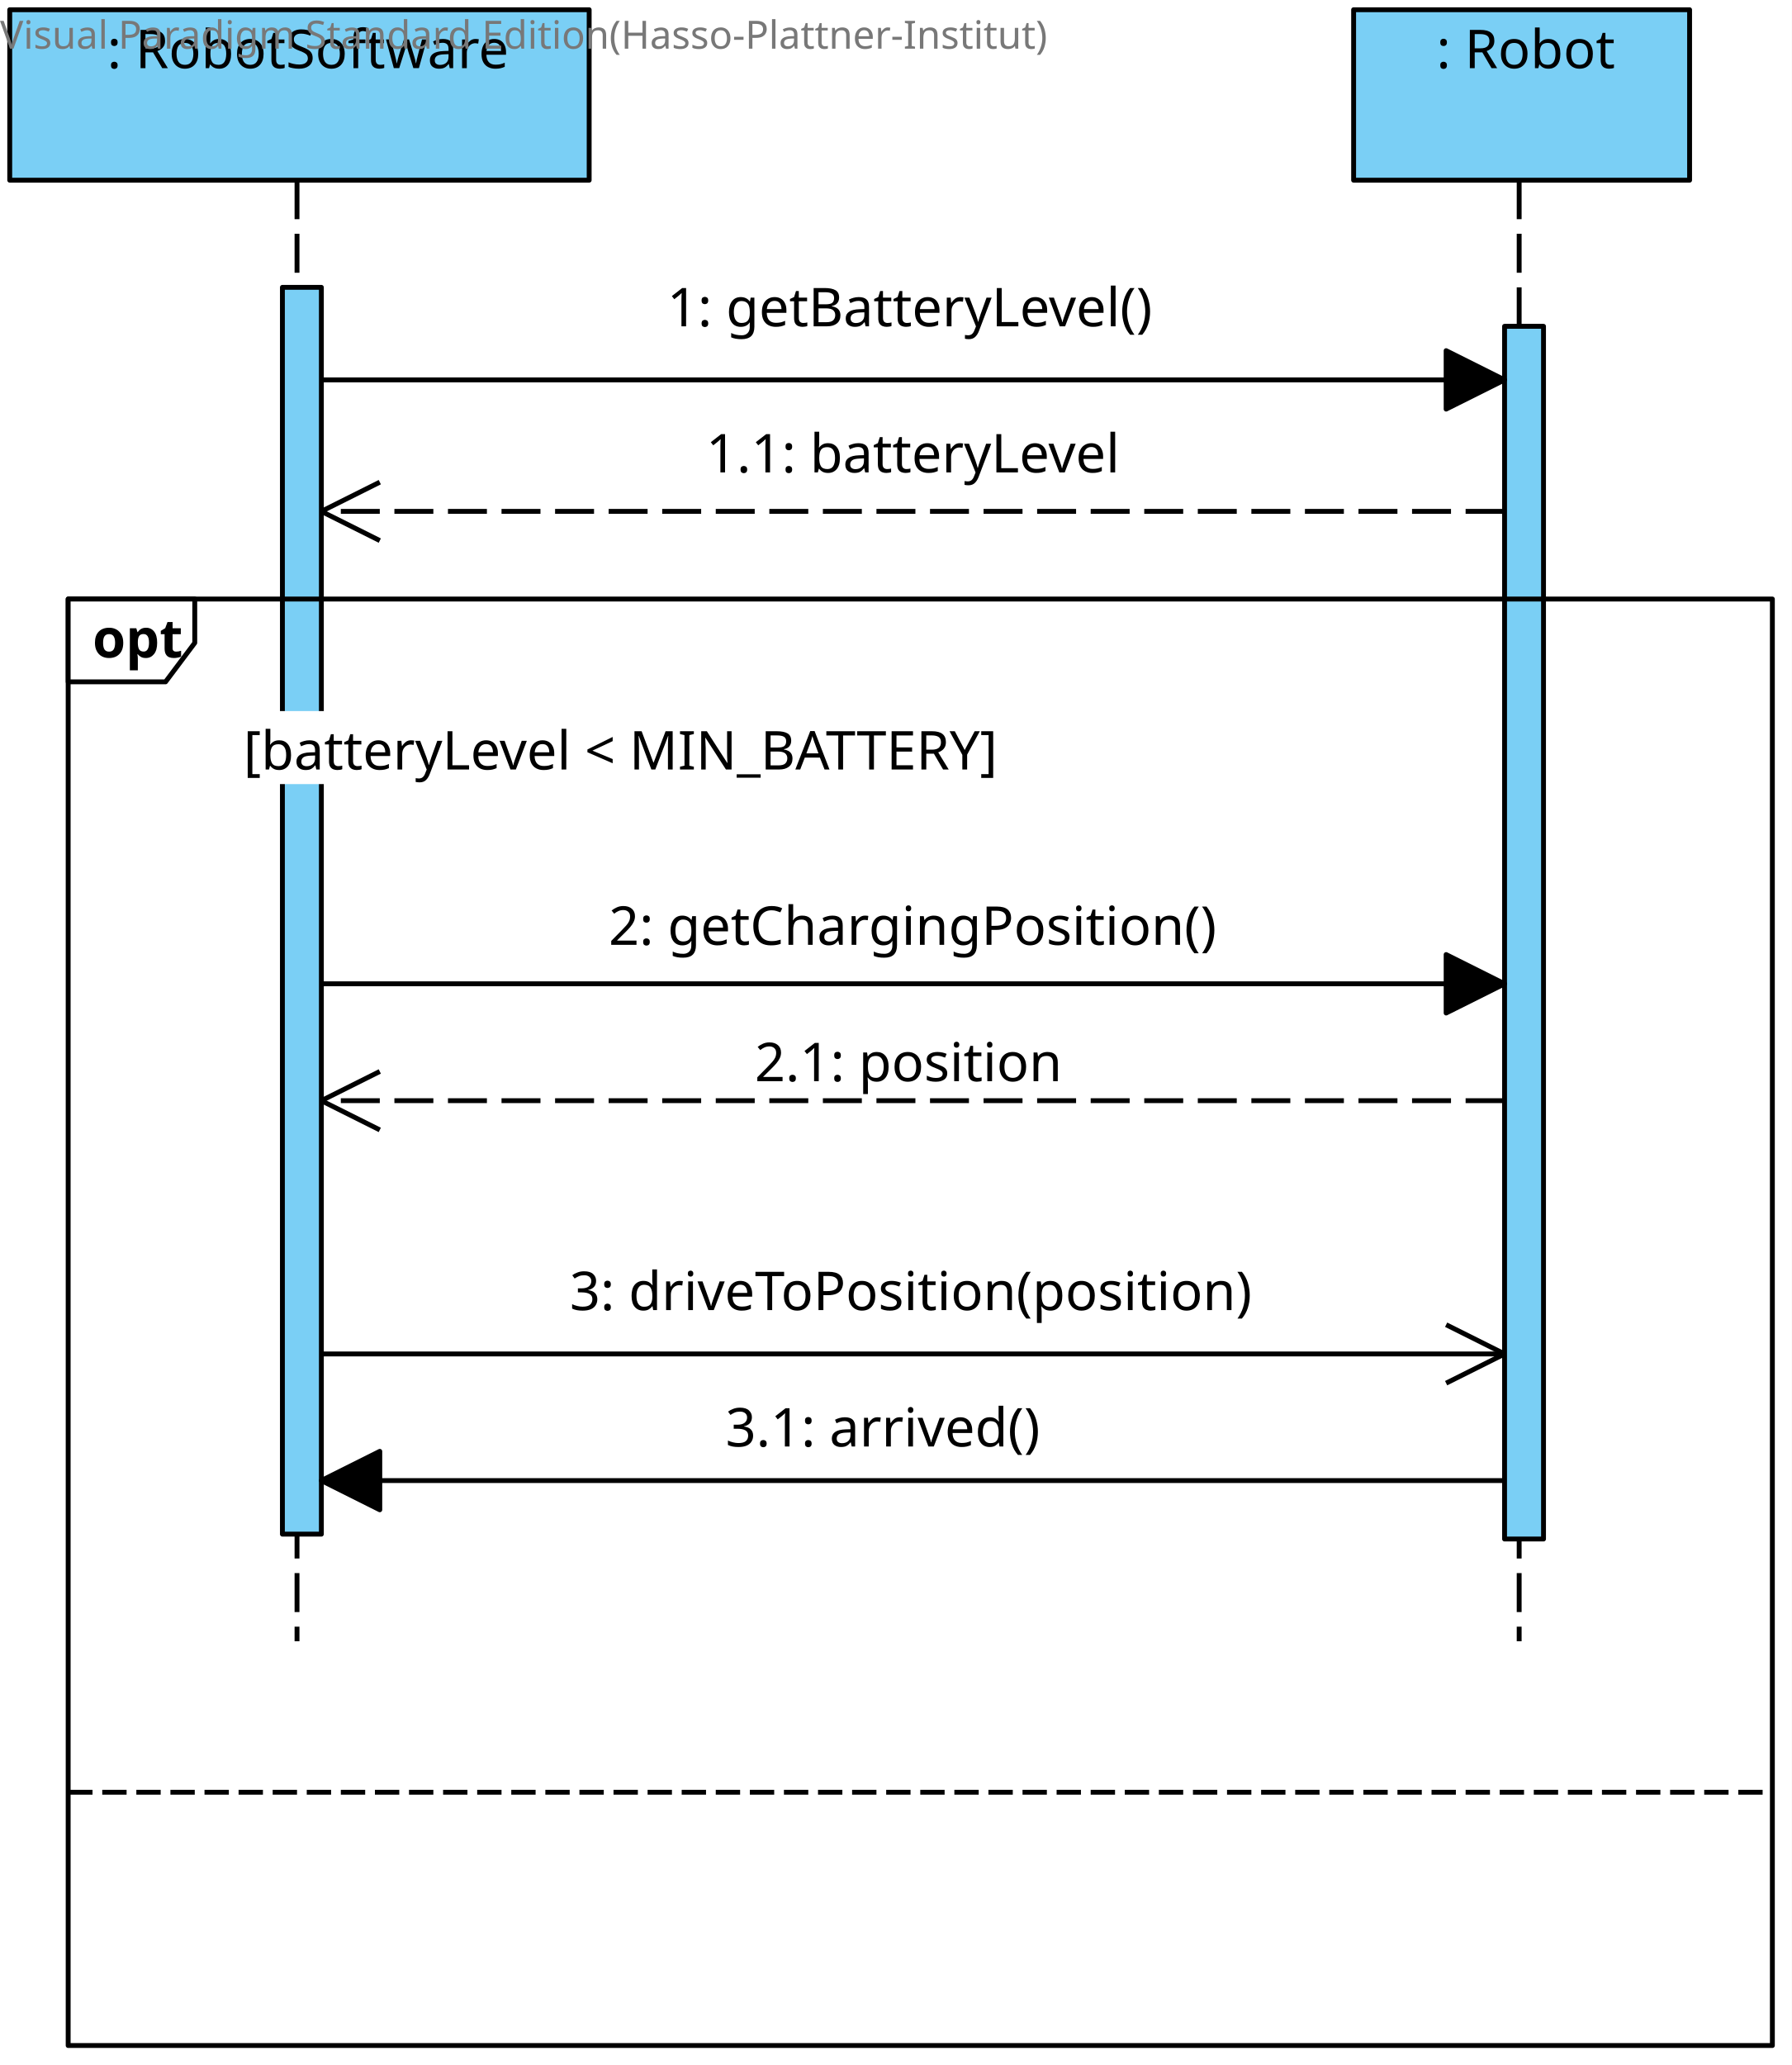
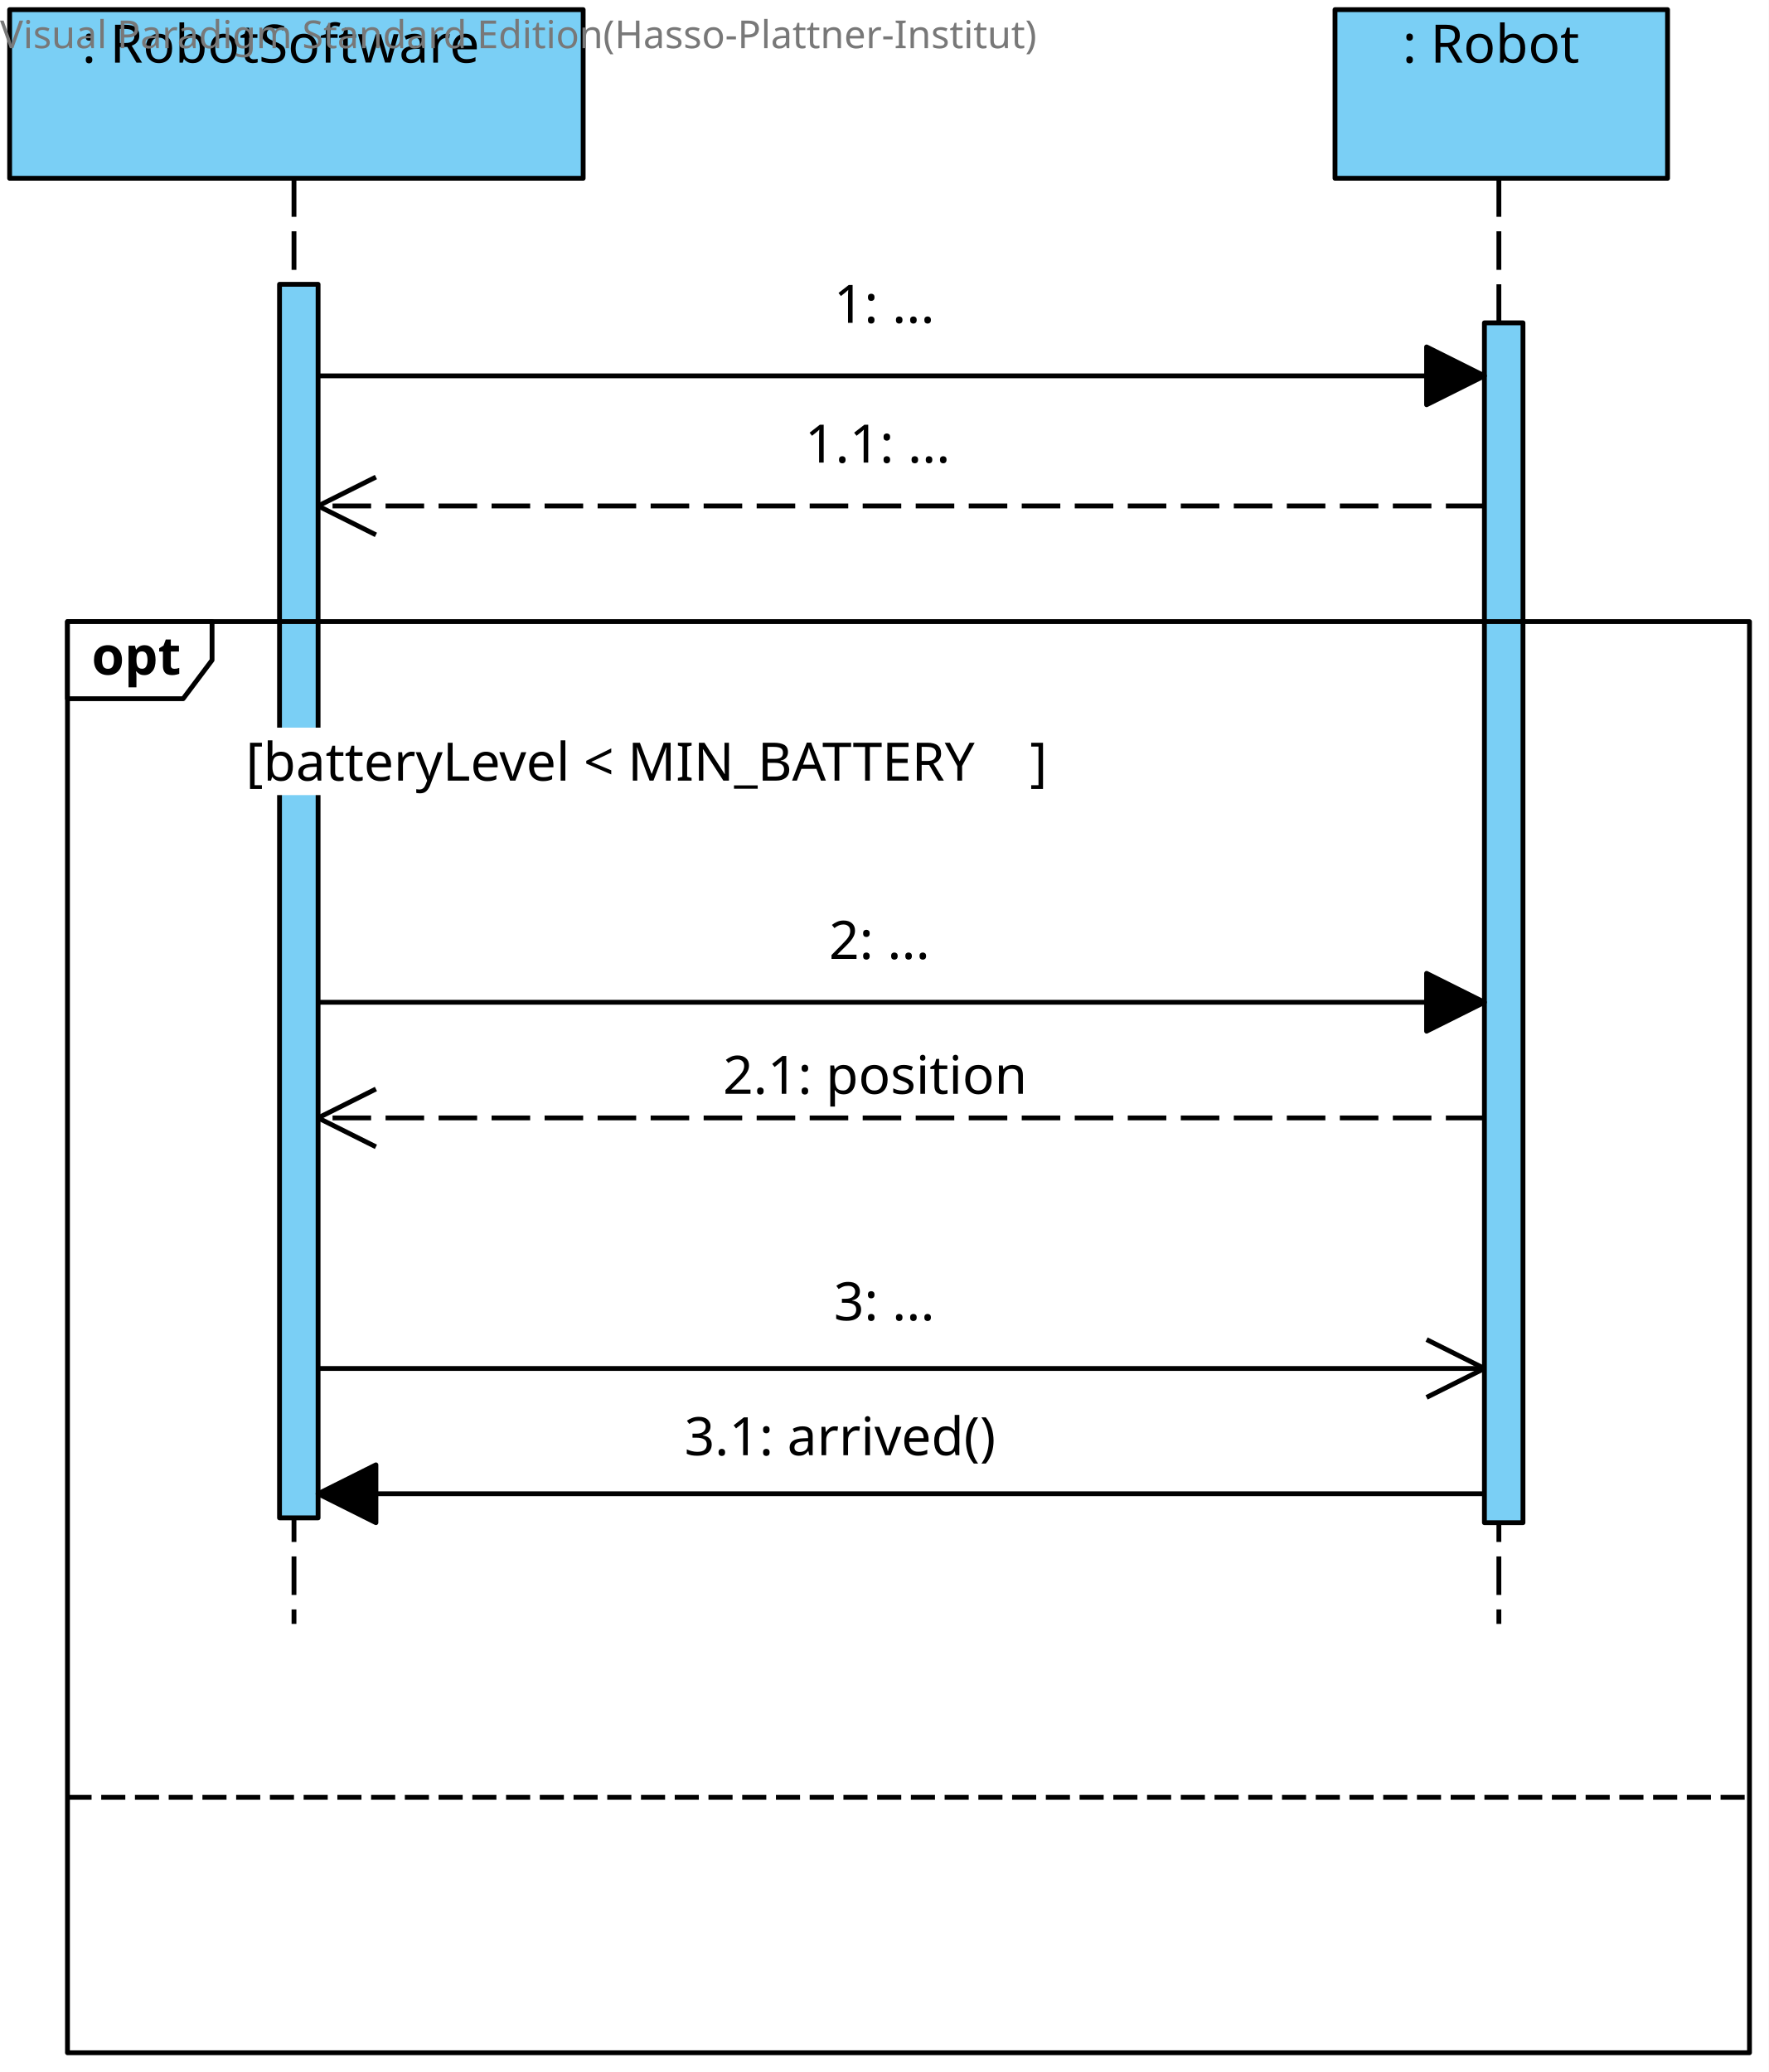
- <svg xmlns="http://www.w3.org/2000/svg" fill-opacity="0" color-rendering="auto" color-interpolation="auto" text-rendering="auto" stroke="rgb(0,0,0)" stroke-linecap="square" width="368" stroke-miterlimit="10" shape-rendering="auto" stroke-opacity="0" fill="rgb(0,0,0)" stroke-dasharray="none" font-weight="normal" stroke-width="1" height="424" font-family="'Dialog'" font-style="normal" stroke-linejoin="miter" font-size="12" stroke-dashoffset="0" image-rendering="auto">
+ <svg xmlns="http://www.w3.org/2000/svg" fill-opacity="0" color-rendering="auto" color-interpolation="auto" text-rendering="auto" stroke="rgb(0,0,0)" stroke-linecap="square" width="367" stroke-miterlimit="10" shape-rendering="auto" stroke-opacity="0" fill="rgb(0,0,0)" stroke-dasharray="none" font-weight="normal" stroke-width="1" height="430" font-family="'Dialog'" font-style="normal" stroke-linejoin="miter" font-size="12" stroke-dashoffset="0" image-rendering="auto">
  <defs id="genericDefs" />
  <g>
    <defs id="defs1">
      <clipPath clipPathUnits="userSpaceOnUse" id="clipPath1">
        <path d="M-7 -7 L131 -7 L131 346 L-7 346 L-7 -7 Z" />
      </clipPath>
      <clipPath clipPathUnits="userSpaceOnUse" id="clipPath2">
        <path d="M-7 -7 L81 -7 L81 346 L-7 346 L-7 -7 Z" />
      </clipPath>
      <clipPath clipPathUnits="userSpaceOnUse" id="clipPath3">
        <path d="M-7 -7 L19 -7 L19 267 L-7 267 L-7 -7 Z" />
      </clipPath>
      <clipPath clipPathUnits="userSpaceOnUse" id="clipPath4">
        <path d="M-7 -7 L19 -7 L19 260 L-7 260 L-7 -7 Z" />
      </clipPath>
      <clipPath clipPathUnits="userSpaceOnUse" id="clipPath5">
-         <path d="M-7 -7 L361 -7 L361 308 L-7 308 L-7 -7 Z" />
+         <path d="M-7 -7 L360 -7 L360 308 L-7 308 L-7 -7 Z" />
      </clipPath>
      <clipPath clipPathUnits="userSpaceOnUse" id="clipPath6">
-         <path d="M-7 -7 L-7 308 L361 308 L361 -7 Z" />
+         <path d="M222 22 L222 36 L38 36 L38 22 ZM-7 -7 L-7 308 L360 308 L360 -7 Z" />
      </clipPath>
      <clipPath clipPathUnits="userSpaceOnUse" id="clipPath7">
-         <path d="M0 0 L0 18 L27 18 L27 0 Z" />
+         <path d="M0 0 L0 17 L31 17 L31 0 Z" />
      </clipPath>
      <clipPath clipPathUnits="userSpaceOnUse" id="clipPath8">
-         <path d="M-7 -7 L361 -7 L361 62 L-7 62 L-7 -7 Z" />
+         <path d="M-7 -7 L360 -7 L360 63 L-7 63 L-7 -7 Z" />
      </clipPath>
      <clipPath clipPathUnits="userSpaceOnUse" id="clipPath9">
-         <path d="M0 0 L0 4 L350 4 L350 0 Z" />
+         <path d="M0 0 L0 4 L349 4 L349 0 Z" />
      </clipPath>
      <clipPath clipPathUnits="userSpaceOnUse" id="clipPath10">
-         <path d="M-7 -7 L361 -7 L361 239 L-7 239 L-7 -7 Z" />
+         <path d="M-7 -7 L360 -7 L360 239 L-7 239 L-7 -7 Z" />
      </clipPath>
      <clipPath clipPathUnits="userSpaceOnUse" id="clipPath11">
-         <path d="M0 0 L0 15 L169 15 L169 0 Z" />
+         <path d="M0 0 L0 14 L205 14 L205 0 Z" />
      </clipPath>
      <clipPath clipPathUnits="userSpaceOnUse" id="clipPath12">
-         <path d="M-70 -15 L140 -15 L140 30 L-70 30 L-70 -15 Z" />
+         <path d="M-70 -14 L140 -14 L140 28 L-70 28 L-70 -14 Z" />
      </clipPath>
      <clipPath clipPathUnits="userSpaceOnUse" id="clipPath13">
-         <path d="M-120 -15 L240 -15 L240 30 L-120 30 L-120 -15 Z" />
+         <path d="M-120 -14 L240 -14 L240 28 L-120 28 L-120 -14 Z" />
      </clipPath>
      <clipPath clipPathUnits="userSpaceOnUse" id="clipPath14">
-         <path d="M0 0 L447 0 L447 204 L0 204 L0 0 Z" />
+         <path d="M0 0 L346 0 L346 104 L0 104 L0 0 Z" />
      </clipPath>
      <clipPath clipPathUnits="userSpaceOnUse" id="clipPath15">
        <path d="M-82 -15 L164 -15 L164 30 L-82 30 L-82 -15 Z" />
      </clipPath>
      <clipPath clipPathUnits="userSpaceOnUse" id="clipPath16">
        <path d="M-156 -15 L312 -15 L312 30 L-156 30 L-156 -15 Z" />
      </clipPath>
      <clipPath clipPathUnits="userSpaceOnUse" id="clipPath17">
        <path d="M-80 -14 L160 -14 L160 28 L-80 28 L-80 -14 Z" />
      </clipPath>
      <clipPath clipPathUnits="userSpaceOnUse" id="clipPath18">
        <path d="M-138 -13 L276 -13 L276 26 L-138 26 L-138 -13 Z" />
      </clipPath>
      <clipPath clipPathUnits="userSpaceOnUse" id="clipPath19">
        <path d="M-101 -13 L202 -13 L202 26 L-101 26 L-101 -13 Z" />
      </clipPath>
      <clipPath clipPathUnits="userSpaceOnUse" id="clipPath20">
        <path d="M-116 -16 L232 -16 L232 32 L-116 32 L-116 -16 Z" />
      </clipPath>
    </defs>
    <g fill="white" text-rendering="geometricPrecision" fill-opacity="1" stroke-opacity="1" stroke="white">
-       <rect x="0" width="368" height="424" y="0" stroke="none" />
+       <rect x="0" width="367" height="430" y="0" stroke="none" />
    </g>
    <g font-size="11" transform="translate(2,2)" fill-opacity="1" fill="rgb(122,207,245)" text-rendering="geometricPrecision" font-family="sans-serif" stroke="rgb(122,207,245)" stroke-opacity="1">
      <rect x="0" width="119" height="35" y="0" clip-path="url(#clipPath1)" stroke="none" />
    </g>
    <g stroke-linecap="butt" font-size="11" transform="translate(2,2)" fill-opacity="1" fill="black" text-rendering="geometricPrecision" font-family="sans-serif" stroke-linejoin="round" stroke="black" stroke-opacity="1" stroke-miterlimit="0">
      <rect fill="none" x="0" width="119" height="35" y="0" clip-path="url(#clipPath1)" />
      <line clip-path="url(#clipPath1)" fill="none" x1="59" x2="59" y1="35" y2="335" stroke-linejoin="bevel" stroke-dasharray="8,3" />
    </g>
-     <g font-size="11" transform="translate(278,2)" fill-opacity="1" fill="rgb(122,207,245)" text-rendering="geometricPrecision" font-family="sans-serif" stroke="rgb(122,207,245)" stroke-opacity="1">
+     <g font-size="11" transform="translate(277,2)" fill-opacity="1" fill="rgb(122,207,245)" text-rendering="geometricPrecision" font-family="sans-serif" stroke="rgb(122,207,245)" stroke-opacity="1">
      <rect x="0" width="69" height="35" y="0" clip-path="url(#clipPath2)" stroke="none" />
    </g>
-     <g stroke-linecap="butt" font-size="11" transform="translate(278,2)" fill-opacity="1" fill="black" text-rendering="geometricPrecision" font-family="sans-serif" stroke-linejoin="round" stroke="black" stroke-opacity="1" stroke-miterlimit="0">
+     <g stroke-linecap="butt" font-size="11" transform="translate(277,2)" fill-opacity="1" fill="black" text-rendering="geometricPrecision" font-family="sans-serif" stroke-linejoin="round" stroke="black" stroke-opacity="1" stroke-miterlimit="0">
      <rect fill="none" x="0" width="69" height="35" y="0" clip-path="url(#clipPath2)" />
      <line clip-path="url(#clipPath2)" fill="none" x1="34" x2="34" y1="35" y2="335" stroke-linejoin="bevel" stroke-dasharray="8,3" />
    </g>
    <g font-size="11" transform="translate(58,59)" fill-opacity="1" fill="rgb(122,207,245)" text-rendering="geometricPrecision" font-family="sans-serif" stroke="rgb(122,207,245)" stroke-opacity="1">
      <rect x="0" width="8" height="256" y="0" clip-path="url(#clipPath3)" stroke="none" />
    </g>
    <g stroke-linecap="butt" font-size="11" transform="translate(58,59)" fill-opacity="1" fill="black" text-rendering="geometricPrecision" font-family="sans-serif" stroke-linejoin="round" stroke="black" stroke-opacity="1" stroke-miterlimit="0">
      <rect fill="none" x="0" width="8" height="256" y="0" clip-path="url(#clipPath3)" />
    </g>
-     <g font-size="11" transform="translate(309,67)" fill-opacity="1" fill="rgb(122,207,245)" text-rendering="geometricPrecision" font-family="sans-serif" stroke="rgb(122,207,245)" stroke-opacity="1">
+     <g font-size="11" transform="translate(308,67)" fill-opacity="1" fill="rgb(122,207,245)" text-rendering="geometricPrecision" font-family="sans-serif" stroke="rgb(122,207,245)" stroke-opacity="1">
      <rect x="0" width="8" height="249" y="0" clip-path="url(#clipPath4)" stroke="none" />
    </g>
-     <g stroke-linecap="butt" font-size="11" transform="translate(309,67)" fill-opacity="1" fill="black" text-rendering="geometricPrecision" font-family="sans-serif" stroke-linejoin="round" stroke="black" stroke-opacity="1" stroke-miterlimit="0">
+     <g stroke-linecap="butt" font-size="11" transform="translate(308,67)" fill-opacity="1" fill="black" text-rendering="geometricPrecision" font-family="sans-serif" stroke-linejoin="round" stroke="black" stroke-opacity="1" stroke-miterlimit="0">
      <rect fill="none" x="0" width="8" height="249" y="0" clip-path="url(#clipPath4)" />
    </g>
-     <g stroke-linecap="butt" font-size="11" transform="translate(14,123)" fill-opacity="1" fill="black" text-rendering="geometricPrecision" font-family="sans-serif" stroke-linejoin="round" stroke="black" font-weight="bold" stroke-opacity="1" stroke-miterlimit="0">
-       <rect fill="none" x="0" width="350" height="297" y="0" clip-path="url(#clipPath6)" />
+     <g stroke-linecap="butt" font-size="11" transform="translate(14,129)" fill-opacity="1" fill="black" text-rendering="geometricPrecision" font-family="sans-serif" stroke-linejoin="round" stroke="black" font-weight="bold" stroke-opacity="1" stroke-miterlimit="0">
+       <rect fill="none" x="0" width="349" height="297" y="0" clip-path="url(#clipPath6)" />
    </g>
-     <g font-size="11" transform="translate(14,123)" fill-opacity="1" fill="white" text-rendering="geometricPrecision" font-family="sans-serif" stroke="white" font-weight="bold" stroke-opacity="1">
-       <path d="M26 0 L26 9 L20 17 L0 17 L0 0 Z" stroke="none" clip-path="url(#clipPath6)" />
+     <g font-size="11" transform="translate(14,129)" fill-opacity="1" fill="white" text-rendering="geometricPrecision" font-family="sans-serif" stroke="white" font-weight="bold" stroke-opacity="1">
+       <path d="M30 0 L30 8 L24 16 L0 16 L0 0 Z" stroke="none" clip-path="url(#clipPath6)" />
    </g>
-     <g stroke-linecap="butt" font-size="11" transform="translate(14,123)" fill-opacity="1" fill="black" text-rendering="geometricPrecision" font-family="sans-serif" stroke-linejoin="round" stroke="black" font-weight="bold" stroke-opacity="1" stroke-miterlimit="0">
-       <path fill="none" d="M26 0 L26 9 L20 17 L0 17 L0 0 Z" clip-path="url(#clipPath6)" />
+     <g stroke-linecap="butt" font-size="11" transform="translate(14,129)" fill-opacity="1" fill="black" text-rendering="geometricPrecision" font-family="sans-serif" stroke-linejoin="round" stroke="black" font-weight="bold" stroke-opacity="1" stroke-miterlimit="0">
+       <path fill="none" d="M30 0 L30 8 L24 16 L0 16 L0 0 Z" clip-path="url(#clipPath6)" />
    </g>
-     <g font-size="11" transform="translate(14,123)" fill-opacity="1" fill="black" text-rendering="geometricPrecision" font-family="sans-serif" stroke="black" font-weight="bold" stroke-opacity="1">
-       <text x="5" xml:space="preserve" y="12" clip-path="url(#clipPath7)" stroke="none">opt</text>
+     <g font-size="11" transform="translate(14,129)" fill-opacity="1" fill="black" text-rendering="geometricPrecision" font-family="sans-serif" stroke="black" font-weight="bold" stroke-opacity="1">
+       <text x="5" xml:space="preserve" y="11" clip-path="url(#clipPath7)" stroke="none">opt</text>
    </g>
-     <g stroke-linecap="butt" font-size="11" transform="translate(14,141)" fill-opacity="1" fill="black" text-rendering="geometricPrecision" font-family="sans-serif" stroke-linejoin="bevel" stroke-dasharray="5,2" stroke="black" stroke-opacity="1" stroke-miterlimit="0">
-       <line y2="227" fill="none" x1="0" clip-path="url(#clipPath10)" x2="349" y1="227" />
+     <g stroke-linecap="butt" font-size="11" transform="translate(14,146)" fill-opacity="1" fill="black" text-rendering="geometricPrecision" font-family="sans-serif" stroke-linejoin="bevel" stroke-dasharray="5,2" stroke="black" stroke-opacity="1" stroke-miterlimit="0">
+       <line y2="227" fill="none" x1="0" clip-path="url(#clipPath10)" x2="348" y1="227" />
    </g>
-     <g font-size="11" transform="translate(42,146)" fill-opacity="1" fill="white" text-rendering="geometricPrecision" font-family="sans-serif" stroke="white" stroke-opacity="1">
-       <rect x="7" width="155" height="17" y="-1" clip-path="url(#clipPath11)" stroke="none" />
-       <text fill="black" x="8" xml:space="preserve" y="12" clip-path="url(#clipPath11)" stroke="none">[batteryLevel &lt; MIN_BATTERY]</text>
+     <g font-size="11" transform="translate(42,151)" fill-opacity="1" fill="white" text-rendering="geometricPrecision" font-family="sans-serif" stroke="white" stroke-opacity="1">
+       <rect x="8" width="188" height="16" y="-1" clip-path="url(#clipPath11)" stroke="none" />
+       <text fill="black" x="9" xml:space="preserve" y="11" clip-path="url(#clipPath11)" stroke="none">[batteryLevel &lt; MIN_BATTERY    ]</text>
    </g>
-     <g font-size="11" transform="translate(278,2)" fill-opacity="1" fill="black" text-rendering="geometricPrecision" font-family="sans-serif" stroke="black" stroke-opacity="1">
-       <text x="17" xml:space="preserve" y="12" clip-path="url(#clipPath12)" stroke="none">: Robot</text>
+     <g font-size="11" transform="translate(277,2)" fill-opacity="1" fill="black" text-rendering="geometricPrecision" font-family="sans-serif" stroke="black" stroke-opacity="1">
+       <text x="14" xml:space="preserve" y="11" clip-path="url(#clipPath12)" stroke="none">: Robot</text>
    </g>
    <g font-size="11" transform="translate(2,2)" fill-opacity="1" fill="black" text-rendering="geometricPrecision" font-family="sans-serif" stroke="black" stroke-opacity="1">
-       <text x="20" xml:space="preserve" y="12" clip-path="url(#clipPath13)" stroke="none">: RobotSoftware</text>
+       <text x="15" xml:space="preserve" y="11" clip-path="url(#clipPath13)" stroke="none">: RobotSoftware</text>
    </g>
-     <g stroke-linecap="butt" font-size="11" transform="translate(-34,-22)" fill-opacity="1" fill="black" text-rendering="geometricPrecision" font-family="sans-serif" stroke-linejoin="round" stroke="black" stroke-opacity="1">
-       <line y2="100" fill="none" x1="100" clip-path="url(#clipPath14)" x2="343" y1="100" />
-       <polygon points=" 343 100 331 94 331 106" clip-path="url(#clipPath14)" stroke="none" />
-       <polygon fill="none" points=" 343 100 331 94 331 106" clip-path="url(#clipPath14)" />
+     <g stroke-linecap="butt" font-size="11" transform="translate(16,28)" fill-opacity="1" fill="black" text-rendering="geometricPrecision" font-family="sans-serif" stroke-linejoin="round" stroke="black" stroke-opacity="1">
+       <line y2="50" fill="none" x1="50" clip-path="url(#clipPath14)" x2="292" y1="50" />
+       <polygon points=" 292 50 280 44 280 56" clip-path="url(#clipPath14)" stroke="none" />
+       <polygon fill="none" points=" 292 50 280 44 280 56" clip-path="url(#clipPath14)" />
    </g>
-     <g stroke-linecap="butt" font-size="11" transform="translate(-34,5)" fill-opacity="1" fill="black" text-rendering="geometricPrecision" font-family="sans-serif" stroke-linejoin="round" stroke-dasharray="8,3" stroke="black" stroke-opacity="1" stroke-miterlimit="0">
-       <line y2="100" fill="none" x1="343" clip-path="url(#clipPath14)" x2="100" y1="100" />
-       <line clip-path="url(#clipPath14)" fill="none" x1="100" x2="112" y1="100" y2="106" stroke-dasharray="none" stroke-miterlimit="10" />
-       <line clip-path="url(#clipPath14)" fill="none" x1="100" x2="112" y1="100" y2="94" stroke-dasharray="none" stroke-miterlimit="10" />
+     <g stroke-linecap="butt" font-size="11" transform="translate(16,55)" fill-opacity="1" fill="black" text-rendering="geometricPrecision" font-family="sans-serif" stroke-linejoin="round" stroke-dasharray="8,3" stroke="black" stroke-opacity="1" stroke-miterlimit="0">
+       <line y2="50" fill="none" x1="292" clip-path="url(#clipPath14)" x2="50" y1="50" />
+       <line clip-path="url(#clipPath14)" fill="none" x1="50" x2="62" y1="50" y2="56" stroke-dasharray="none" stroke-miterlimit="10" />
+       <line clip-path="url(#clipPath14)" fill="none" x1="50" x2="62" y1="50" y2="44" stroke-dasharray="none" stroke-miterlimit="10" />
    </g>
-     <g stroke-linecap="butt" font-size="11" transform="translate(-34,102)" fill-opacity="1" fill="black" text-rendering="geometricPrecision" font-family="sans-serif" stroke-linejoin="round" stroke="black" stroke-opacity="1">
-       <line y2="100" fill="none" x1="100" clip-path="url(#clipPath14)" x2="343" y1="100" />
-       <polygon points=" 343 100 331 94 331 106" clip-path="url(#clipPath14)" stroke="none" />
-       <polygon fill="none" points=" 343 100 331 94 331 106" clip-path="url(#clipPath14)" />
+     <g stroke-linecap="butt" font-size="11" transform="translate(16,158)" fill-opacity="1" fill="black" text-rendering="geometricPrecision" font-family="sans-serif" stroke-linejoin="round" stroke="black" stroke-opacity="1">
+       <line y2="50" fill="none" x1="50" clip-path="url(#clipPath14)" x2="292" y1="50" />
+       <polygon points=" 292 50 280 44 280 56" clip-path="url(#clipPath14)" stroke="none" />
+       <polygon fill="none" points=" 292 50 280 44 280 56" clip-path="url(#clipPath14)" />
    </g>
-     <g stroke-linecap="butt" font-size="11" transform="translate(-34,126)" fill-opacity="1" fill="black" text-rendering="geometricPrecision" font-family="sans-serif" stroke-linejoin="round" stroke-dasharray="8,3" stroke="black" stroke-opacity="1" stroke-miterlimit="0">
-       <line y2="100" fill="none" x1="343" clip-path="url(#clipPath14)" x2="100" y1="100" />
-       <line clip-path="url(#clipPath14)" fill="none" x1="100" x2="112" y1="100" y2="106" stroke-dasharray="none" stroke-miterlimit="10" />
-       <line clip-path="url(#clipPath14)" fill="none" x1="100" x2="112" y1="100" y2="94" stroke-dasharray="none" stroke-miterlimit="10" />
+     <g stroke-linecap="butt" font-size="11" transform="translate(16,182)" fill-opacity="1" fill="black" text-rendering="geometricPrecision" font-family="sans-serif" stroke-linejoin="round" stroke-dasharray="8,3" stroke="black" stroke-opacity="1" stroke-miterlimit="0">
+       <line y2="50" fill="none" x1="292" clip-path="url(#clipPath14)" x2="50" y1="50" />
+       <line clip-path="url(#clipPath14)" fill="none" x1="50" x2="62" y1="50" y2="56" stroke-dasharray="none" stroke-miterlimit="10" />
+       <line clip-path="url(#clipPath14)" fill="none" x1="50" x2="62" y1="50" y2="44" stroke-dasharray="none" stroke-miterlimit="10" />
    </g>
-     <g stroke-linecap="butt" font-size="11" transform="translate(-34,178)" fill-opacity="1" fill="black" text-rendering="geometricPrecision" font-family="sans-serif" stroke-linejoin="round" stroke="black" stroke-opacity="1">
-       <line y2="100" fill="none" x1="100" clip-path="url(#clipPath14)" x2="343" y1="100" />
-       <line y2="94" fill="none" x1="343" clip-path="url(#clipPath14)" x2="331" y1="100" />
-       <line y2="106" fill="none" x1="343" clip-path="url(#clipPath14)" x2="331" y1="100" />
+     <g stroke-linecap="butt" font-size="11" transform="translate(16,234)" fill-opacity="1" fill="black" text-rendering="geometricPrecision" font-family="sans-serif" stroke-linejoin="round" stroke="black" stroke-opacity="1">
+       <line y2="50" fill="none" x1="50" clip-path="url(#clipPath14)" x2="292" y1="50" />
+       <line y2="44" fill="none" x1="292" clip-path="url(#clipPath14)" x2="280" y1="50" />
+       <line y2="56" fill="none" x1="292" clip-path="url(#clipPath14)" x2="280" y1="50" />
    </g>
-     <g stroke-linecap="butt" font-size="11" transform="translate(-34,204)" fill-opacity="1" fill="black" text-rendering="geometricPrecision" font-family="sans-serif" stroke-linejoin="round" stroke="black" stroke-opacity="1">
-       <line y2="100" fill="none" x1="343" clip-path="url(#clipPath14)" x2="100" y1="100" />
-       <polygon points=" 100 100 112 106 112 94" clip-path="url(#clipPath14)" stroke="none" />
-       <polygon fill="none" points=" 100 100 112 106 112 94" clip-path="url(#clipPath14)" />
+     <g stroke-linecap="butt" font-size="11" transform="translate(16,260)" fill-opacity="1" fill="black" text-rendering="geometricPrecision" font-family="sans-serif" stroke-linejoin="round" stroke="black" stroke-opacity="1">
+       <line y2="50" fill="none" x1="292" clip-path="url(#clipPath14)" x2="50" y1="50" />
+       <polygon points=" 50 50 62 56 62 44" clip-path="url(#clipPath14)" stroke="none" />
+       <polygon fill="none" points=" 50 50 62 56 62 44" clip-path="url(#clipPath14)" />
    </g>
-     <g font-size="11" transform="translate(139,285)" fill-opacity="1" fill="black" text-rendering="geometricPrecision" font-family="sans-serif" stroke="black" stroke-opacity="1">
-       <text x="10" xml:space="preserve" y="12" clip-path="url(#clipPath15)" stroke="none">3.1: arrived()</text>
+     <g font-size="11" transform="translate(138,291)" fill-opacity="1" fill="black" text-rendering="geometricPrecision" font-family="sans-serif" stroke="black" stroke-opacity="1">
+       <text x="4" xml:space="preserve" y="11" clip-path="url(#clipPath15)" stroke="none">3.1: arrived()</text>
    </g>
-     <g font-size="11" transform="translate(108,257)" fill-opacity="1" fill="black" text-rendering="geometricPrecision" font-family="sans-serif" stroke="black" stroke-opacity="1">
-       <text x="9" xml:space="preserve" y="12" clip-path="url(#clipPath16)" stroke="none">3: driveToPosition(position)</text>
+     <g font-size="11" transform="translate(108,263)" fill-opacity="1" fill="black" text-rendering="geometricPrecision" font-family="sans-serif" stroke="black" stroke-opacity="1">
+       <text x="65" xml:space="preserve" y="11" clip-path="url(#clipPath16)" stroke="none">3: ...</text>
    </g>
-     <g font-size="11" transform="translate(146,210)" fill-opacity="1" fill="black" text-rendering="geometricPrecision" font-family="sans-serif" stroke="black" stroke-opacity="1">
-       <text x="9" xml:space="preserve" y="12" clip-path="url(#clipPath17)" stroke="none">2.1: position</text>
+     <g font-size="11" transform="translate(145,216)" fill-opacity="1" fill="black" text-rendering="geometricPrecision" font-family="sans-serif" stroke="black" stroke-opacity="1">
+       <text x="5" xml:space="preserve" y="11" clip-path="url(#clipPath17)" stroke="none">2.1: position</text>
    </g>
-     <g font-size="11" transform="translate(116,182)" fill-opacity="1" fill="black" text-rendering="geometricPrecision" font-family="sans-serif" stroke="black" stroke-opacity="1">
-       <text x="9" xml:space="preserve" y="12" clip-path="url(#clipPath18)" stroke="none">2: getChargingPosition()</text>
+     <g font-size="11" transform="translate(116,188)" fill-opacity="1" fill="black" text-rendering="geometricPrecision" font-family="sans-serif" stroke="black" stroke-opacity="1">
+       <text x="56" xml:space="preserve" y="11" clip-path="url(#clipPath18)" stroke="none">2: ...</text>
    </g>
-     <g font-size="11" transform="translate(136,85)" fill-opacity="1" fill="black" text-rendering="geometricPrecision" font-family="sans-serif" stroke="black" stroke-opacity="1">
-       <text x="9" xml:space="preserve" y="12" clip-path="url(#clipPath19)" stroke="none">1.1: batteryLevel</text>
+     <g font-size="11" transform="translate(135,85)" fill-opacity="1" fill="black" text-rendering="geometricPrecision" font-family="sans-serif" stroke="black" stroke-opacity="1">
+       <text x="32" xml:space="preserve" y="11" clip-path="url(#clipPath19)" stroke="none">1.1: ...</text>
    </g>
    <g font-size="11" transform="translate(128,55)" fill-opacity="1" fill="black" text-rendering="geometricPrecision" font-family="sans-serif" stroke="black" stroke-opacity="1">
-       <text x="9" xml:space="preserve" y="12" clip-path="url(#clipPath20)" stroke="none">1: getBatteryLevel()</text>
+       <text x="45" xml:space="preserve" y="12" clip-path="url(#clipPath20)" stroke="none">1: ...</text>
    </g>
    <g fill="rgb(120,120,120)" text-rendering="geometricPrecision" fill-opacity="1" font-size="8" stroke-opacity="1" stroke="rgb(120,120,120)">
      <text x="0" xml:space="preserve" y="10" stroke="none">Visual Paradigm Standard Edition(Hasso-Plattner-Institut)</text>
    </g>
  </g>
</svg>
